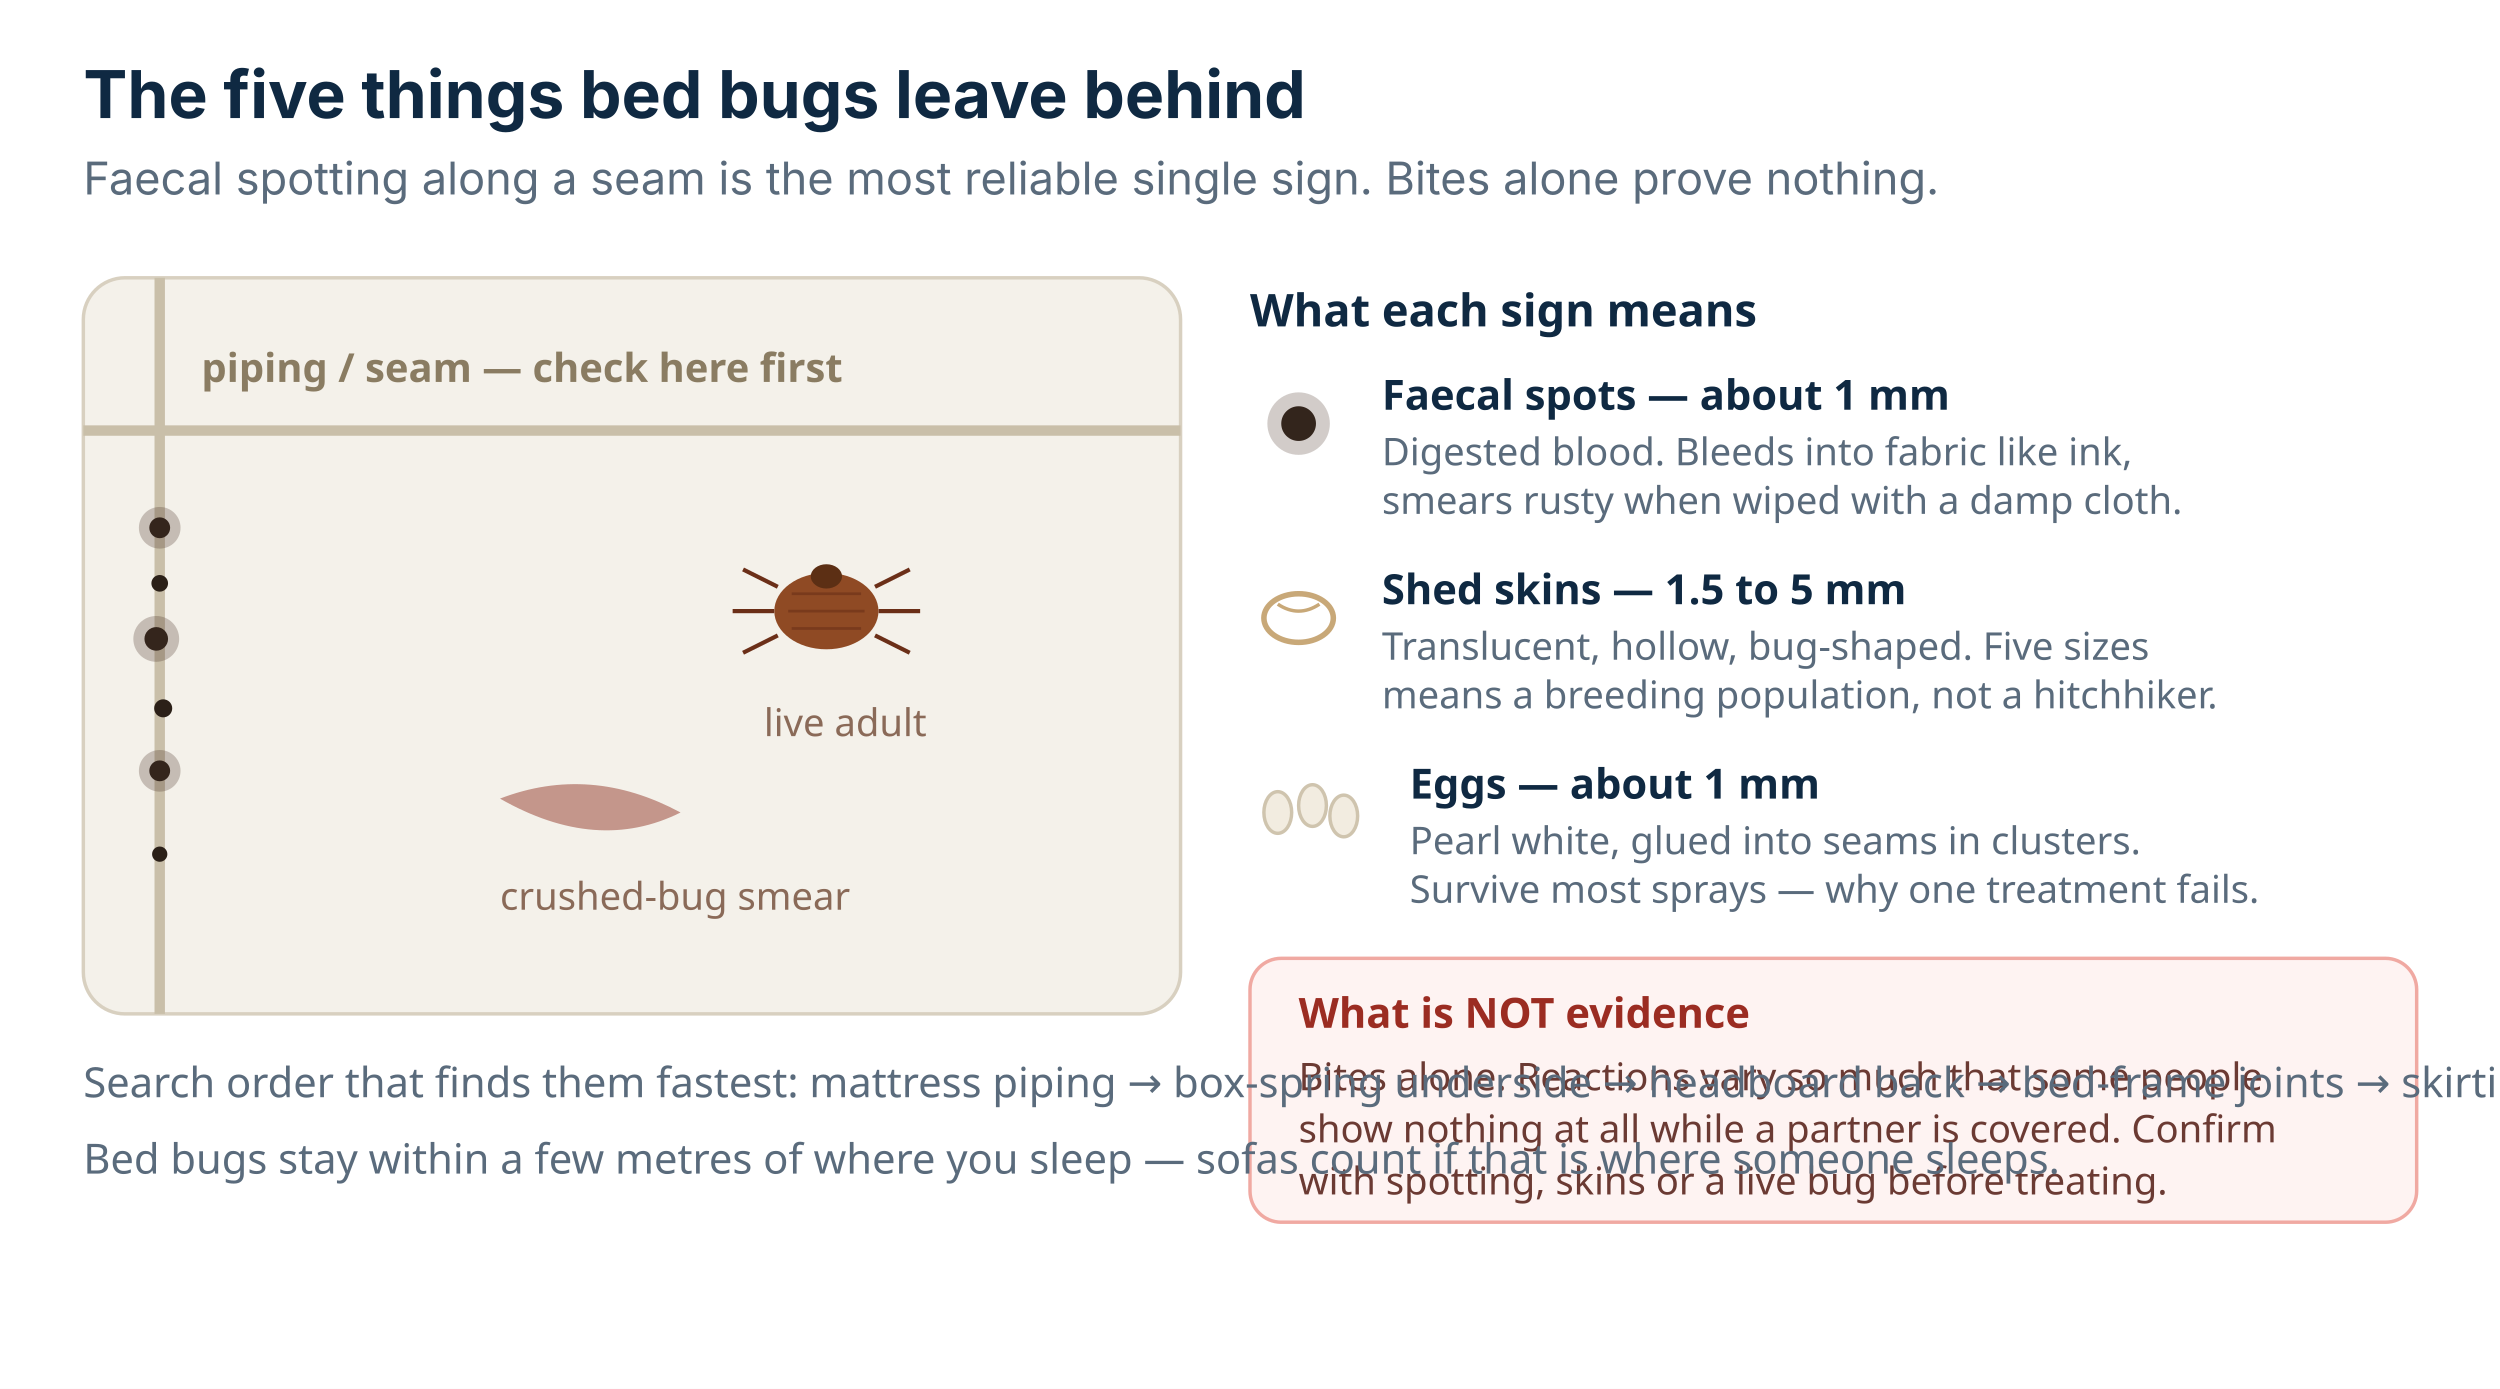
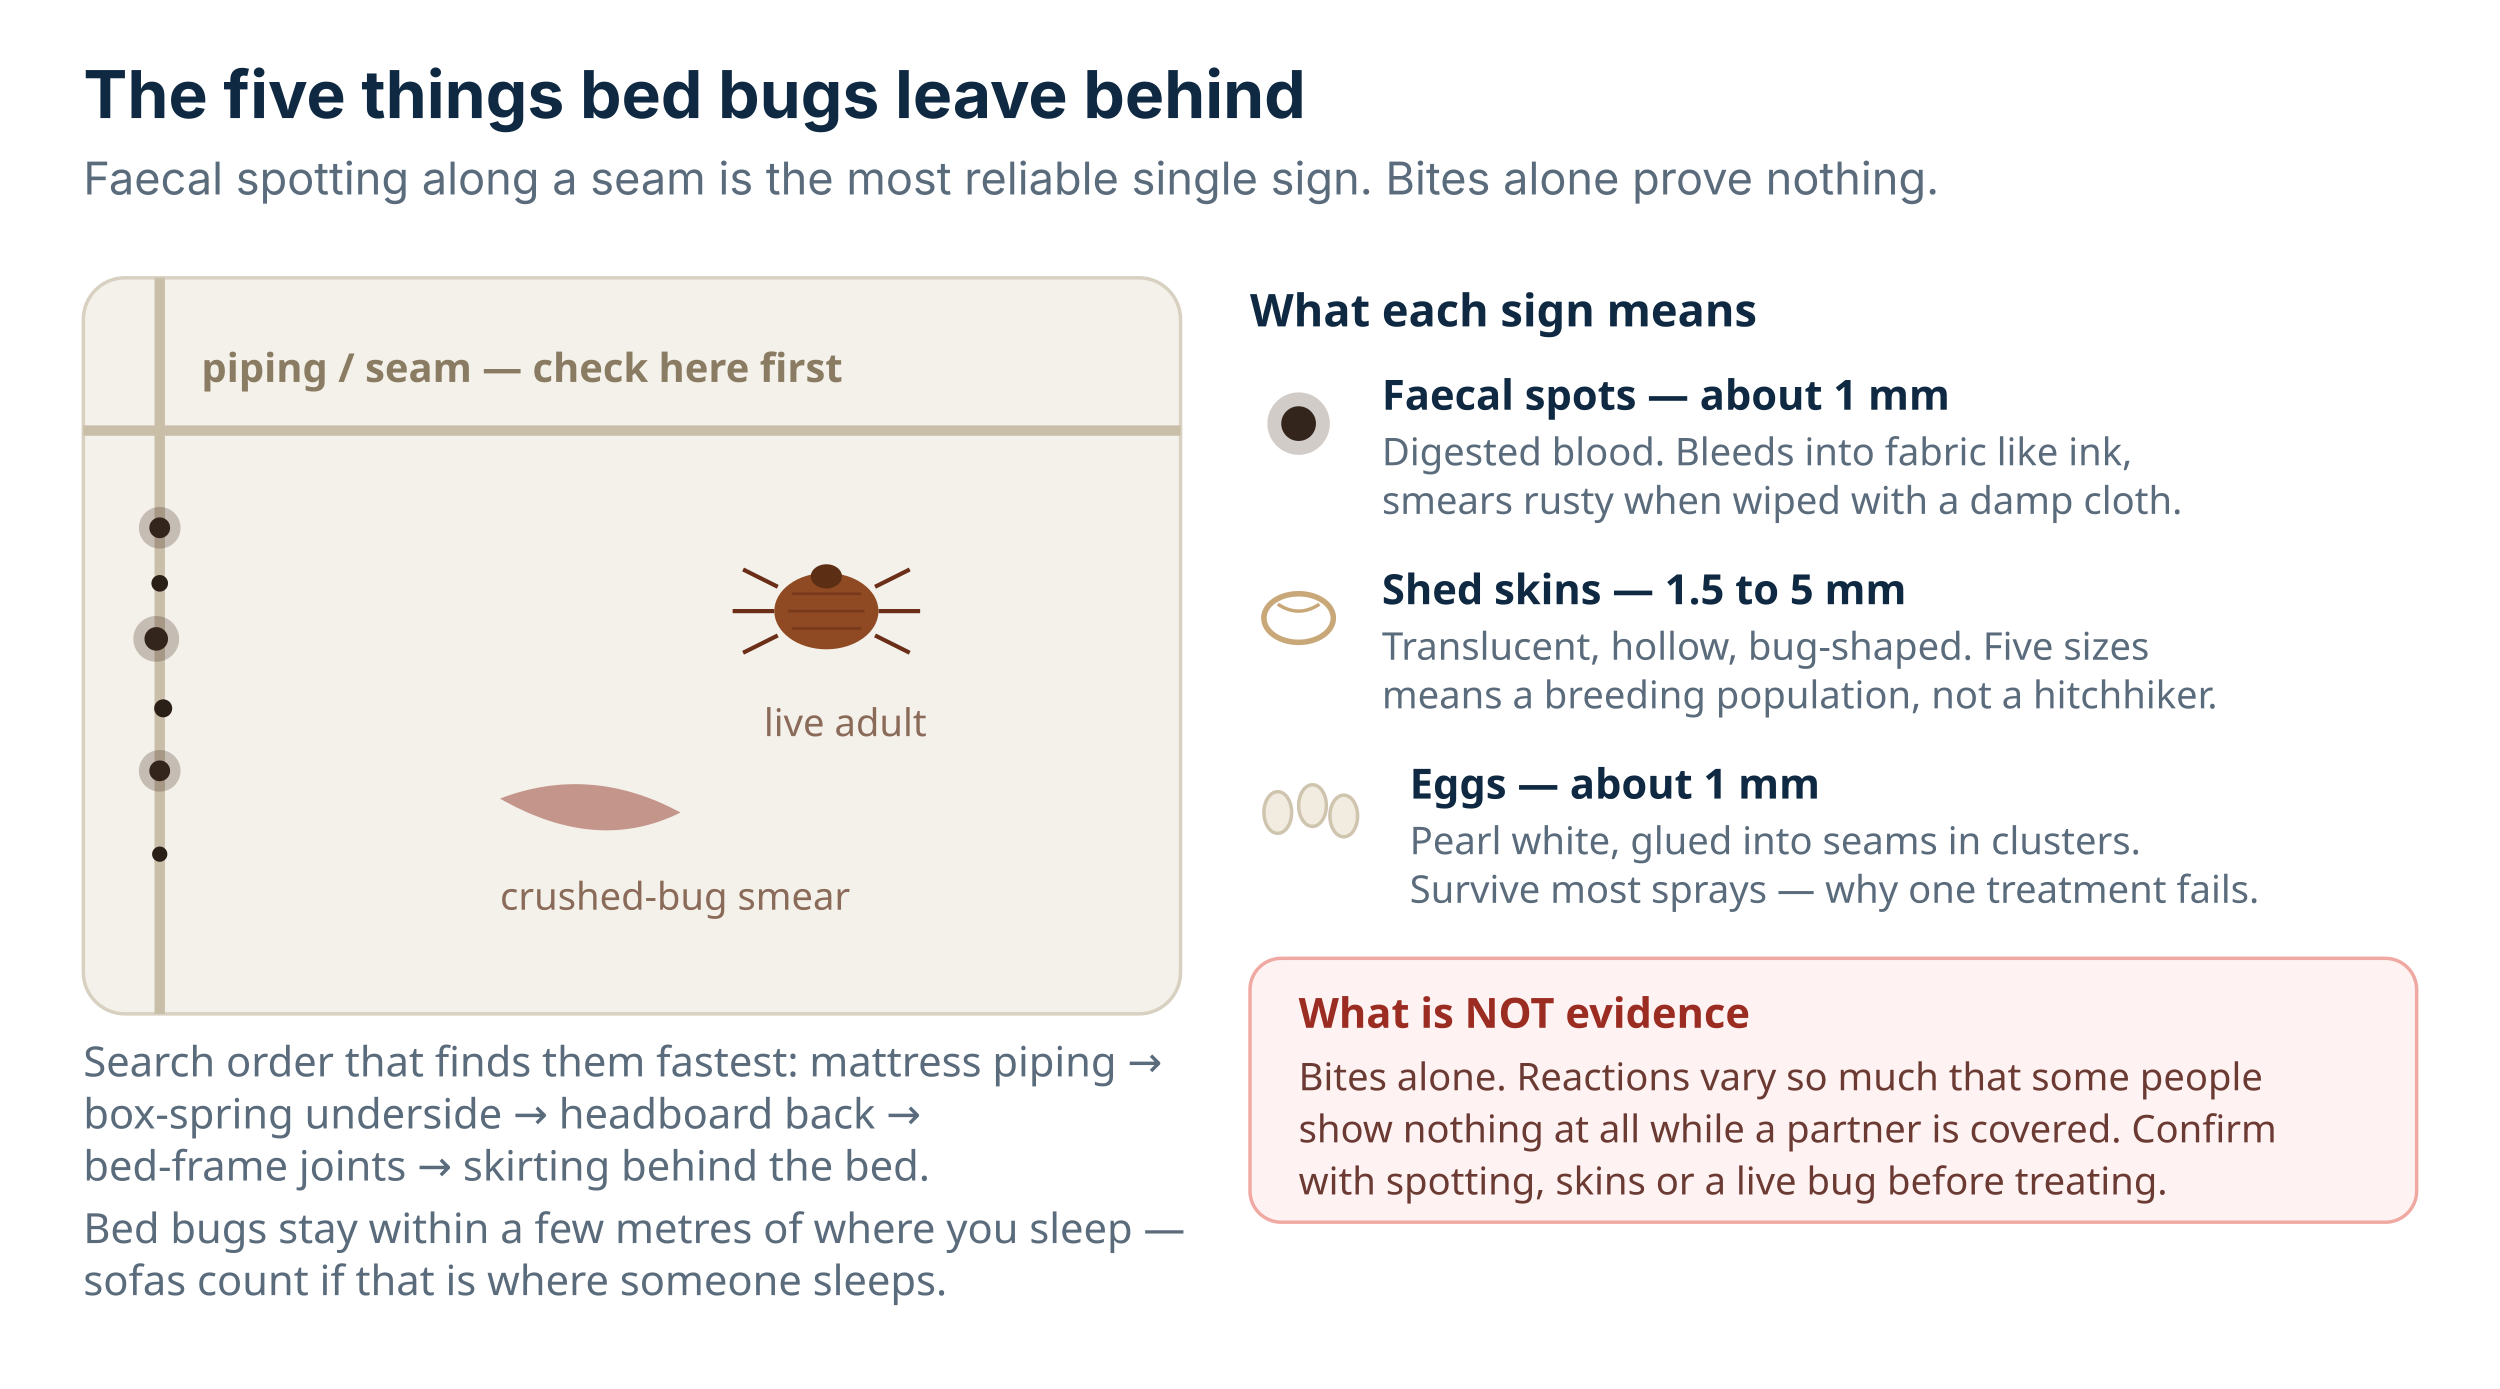
<svg xmlns="http://www.w3.org/2000/svg" viewBox="0 0 720 400" width="720" height="400" role="img" aria-label="Chart of the physical evidence bed bugs leave behind: rust-coloured smears, dark faecal spots, shed skins, eggs and live bugs, each with true size">
  <rect width="720" height="400" fill="#ffffff" />
  <text x="24" y="34" font-family="system-ui,-apple-system,Segoe UI,sans-serif" font-size="19" font-weight="700" fill="#0f2942">The five things bed bugs leave behind</text>
  <text x="24" y="56" font-family="system-ui,-apple-system,Segoe UI,sans-serif" font-size="13" fill="#5a6b7c">Faecal spotting along a seam is the most reliable single sign. Bites alone prove nothing.</text>
  <g transform="translate(24,80)">
    <rect x="0" y="0" width="316" height="212" rx="12" fill="#f4f1ea" stroke="#d8d0c0" />
    <path d="M0,44 h316" stroke="#c9bfa9" stroke-width="3" />
    <path d="M22,0 v212" stroke="#c9bfa9" stroke-width="3" />
    <text x="34" y="30" font-family="system-ui,sans-serif" font-size="11.5" font-weight="600" fill="#8a7c62">piping / seam — check here first</text>
    <g fill="#2b2018">
      <circle cx="22" cy="72" r="3" />
      <circle cx="22" cy="88" r="2.4" />
      <circle cx="21" cy="104" r="3.4" />
      <circle cx="23" cy="124" r="2.6" />
      <circle cx="22" cy="142" r="3" />
      <circle cx="22" cy="166" r="2.2" />
    </g>
    <g fill="#4a3428" opacity="0.28">
      <circle cx="22" cy="72" r="6" />
      <circle cx="21" cy="104" r="6.6" />
      <circle cx="22" cy="142" r="6" />
    </g>
    <path d="M120,150 q26,-10 52,4 q-24,12 -52,-4 z" fill="#9c4a3c" opacity="0.55" />
    <text x="120" y="182" font-family="system-ui,sans-serif" font-size="11" fill="#8a6a58">crushed-bug smear</text>
    <g transform="translate(214,96)">
      <g stroke="#6b2f18" stroke-width="1.2" fill="none">
        <path d="M-14,-7 L-24,-12 M-15,0 L-27,0 M-14,7 L-24,12 M14,-7 L24,-12 M15,0 L27,0 M14,7 L24,12" />
      </g>
      <ellipse cx="0" cy="0" rx="15" ry="11" fill="#8f4a24" />
      <g stroke="#6b2f18" stroke-width="0.8" opacity="0.6">
        <path d="M-10,-5 h20 M-11,0 h22 M-10,5 h20" />
      </g>
      <ellipse cx="0" cy="-10" rx="4.5" ry="3.5" fill="#5c2f14" />
    </g>
    <text x="196" y="132" font-family="system-ui,sans-serif" font-size="11" fill="#8a6a58">live adult</text>
  </g>
  <g transform="translate(360,80)">
    <text x="0" y="14" font-family="system-ui,sans-serif" font-size="13" font-weight="700" fill="#0f2942">What each sign means</text>
    <g transform="translate(0,32)">
      <circle cx="14" cy="10" r="5" fill="#2b2018" />
      <circle cx="14" cy="10" r="9" fill="#4a3428" opacity="0.25" />
      <text x="38" y="6" font-family="system-ui,sans-serif" font-size="12" font-weight="600" fill="#0f2942">Faecal spots — about 1 mm</text>
      <text x="38" y="22" font-family="system-ui,sans-serif" font-size="11" fill="#5a6b7c">Digested blood. Bleeds into fabric like ink,</text>
      <text x="38" y="36" font-family="system-ui,sans-serif" font-size="11" fill="#5a6b7c">smears rusty when wiped with a damp cloth.</text>
    </g>
    <g transform="translate(0,88)">
      <g transform="translate(14,10)">
        <ellipse cx="0" cy="0" rx="10" ry="7" fill="none" stroke="#c8a878" stroke-width="1.6" />
        <path d="M-6,-4 q6,4 12,0" stroke="#c8a878" stroke-width="1" fill="none" />
      </g>
      <text x="38" y="6" font-family="system-ui,sans-serif" font-size="12" font-weight="600" fill="#0f2942">Shed skins — 1.5 to 5 mm</text>
      <text x="38" y="22" font-family="system-ui,sans-serif" font-size="11" fill="#5a6b7c">Translucent, hollow, bug-shaped. Five sizes</text>
      <text x="38" y="36" font-family="system-ui,sans-serif" font-size="11" fill="#5a6b7c">means a breeding population, not a hitchhiker.</text>
    </g>
    <g transform="translate(0,144)">
      <g fill="#f2ece0" stroke="#cfc4ae" stroke-width="1">
        <ellipse cx="8" cy="10" rx="4" ry="6" />
        <ellipse cx="18" cy="8" rx="4" ry="6" />
        <ellipse cx="27" cy="11" rx="4" ry="6" />
      </g>
      <text x="46" y="6" font-family="system-ui,sans-serif" font-size="12" font-weight="600" fill="#0f2942">Eggs — about 1 mm</text>
      <text x="46" y="22" font-family="system-ui,sans-serif" font-size="11" fill="#5a6b7c">Pearl white, glued into seams in clusters.</text>
      <text x="46" y="36" font-family="system-ui,sans-serif" font-size="11" fill="#5a6b7c">Survive most sprays — why one treatment fails.</text>
    </g>
    <g transform="translate(0,204)">
      <rect x="0" y="-8" width="336" height="76" rx="9" fill="#fef3f2" stroke="#f0a9a2" />
      <text x="14" y="12" font-family="system-ui,sans-serif" font-size="12" font-weight="700" fill="#9b2c22">What is NOT evidence</text>
      <text x="14" y="30" font-family="system-ui,sans-serif" font-size="11" fill="#6b3a33">Bites alone. Reactions vary so much that some people</text>
      <text x="14" y="45" font-family="system-ui,sans-serif" font-size="11" fill="#6b3a33">show nothing at all while a partner is covered. Confirm</text>
      <text x="14" y="60" font-family="system-ui,sans-serif" font-size="11" fill="#6b3a33">with spotting, skins or a live bug before treating.</text>
    </g>
  </g>
-   <text x="24" y="316" font-family="system-ui,sans-serif" font-size="12" fill="#5a6b7c">Search order that finds them fastest: mattress piping → box-spring underside → headboard back → bed-frame joints → skirting behind the bed.</text>
-   <text x="24" y="338" font-family="system-ui,sans-serif" font-size="12" fill="#5a6b7c">Bed bugs stay within a few metres of where you sleep — sofas count if that is where someone sleeps.</text>
+   <g font-family="system-ui,sans-serif" font-size="12" fill="#5a6b7c">
+     <text x="24" y="310">Search order that finds them fastest: mattress piping →</text>
+     <text x="24" y="325">box-spring underside → headboard back →</text>
+     <text x="24" y="340">bed-frame joints → skirting behind the bed.</text>
+     <text x="24" y="358">Bed bugs stay within a few metres of where you sleep —</text>
+     <text x="24" y="373">sofas count if that is where someone sleeps.</text>
+   </g>
</svg>
